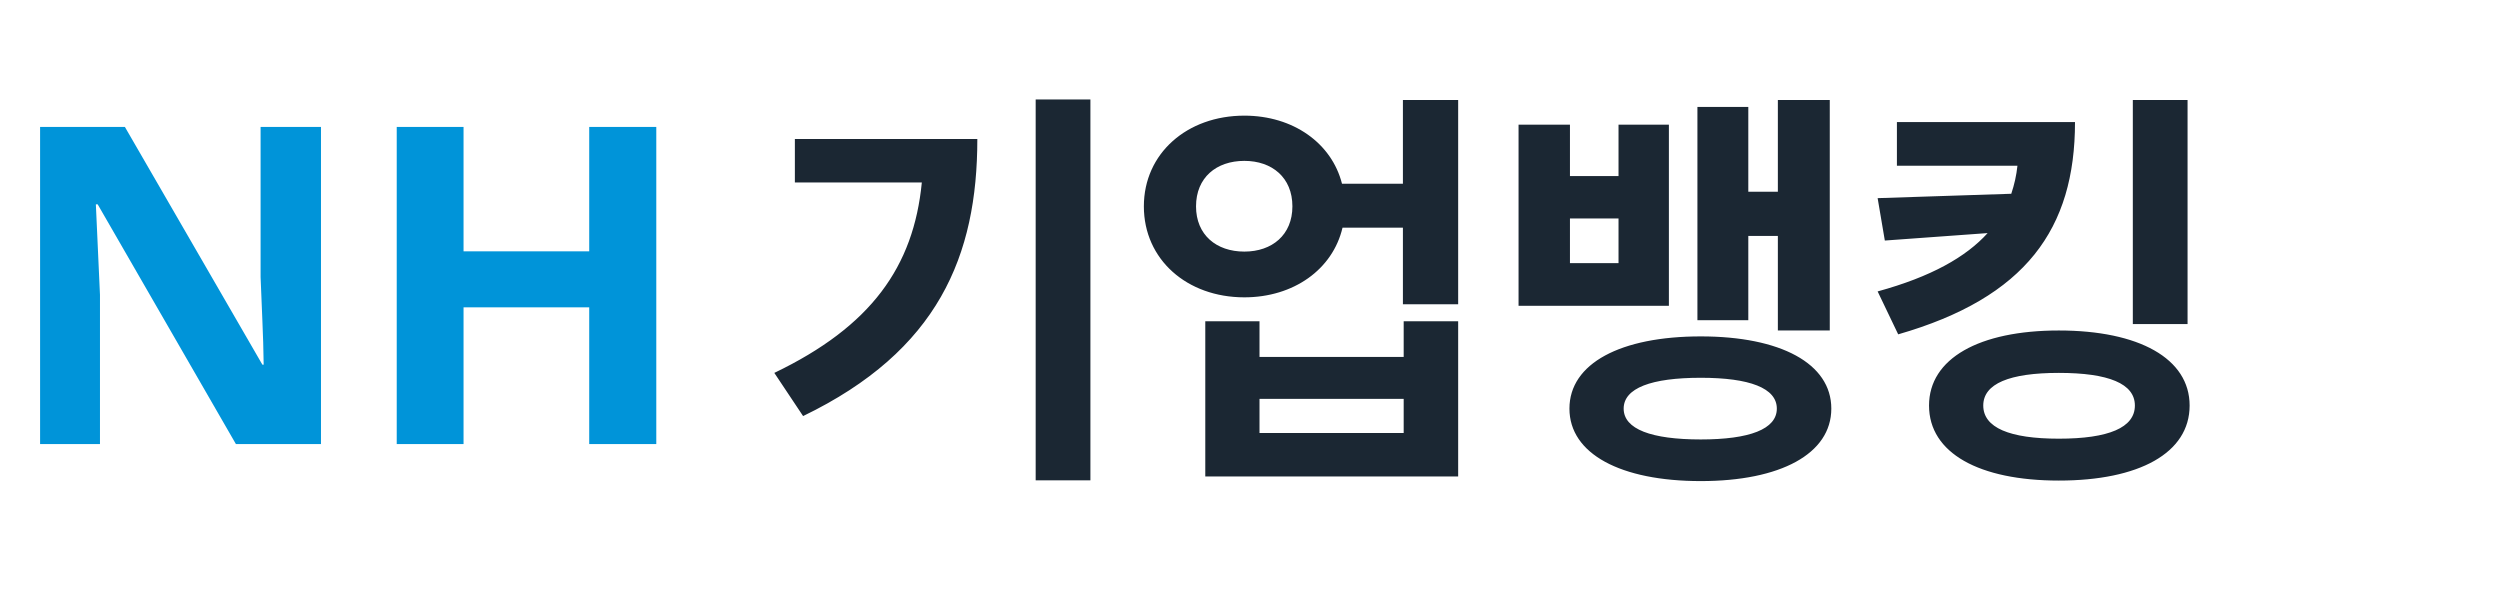
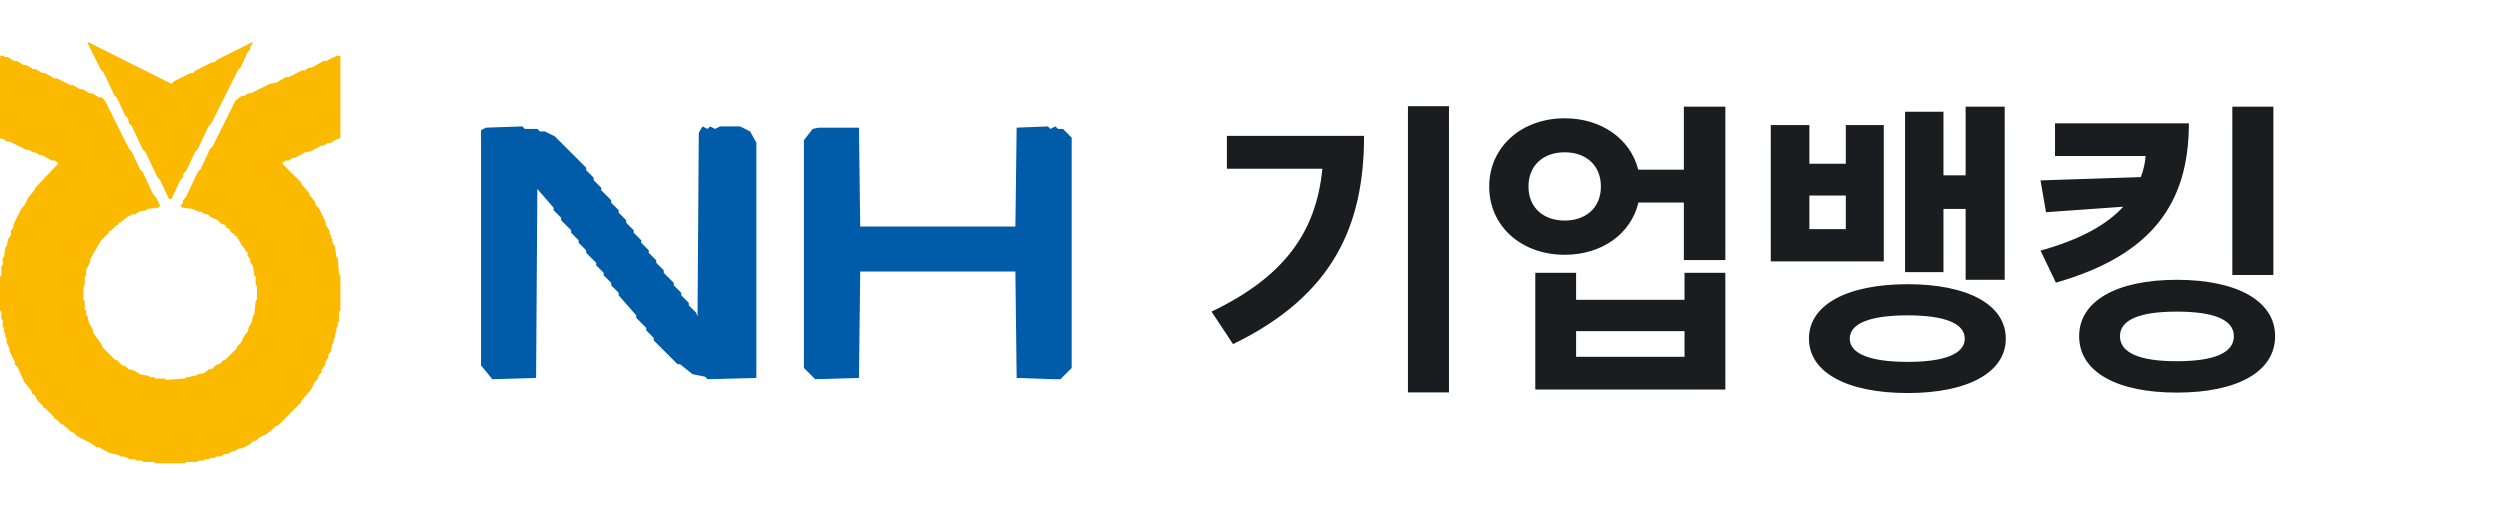
- <svg xmlns="http://www.w3.org/2000/svg" width="152" height="36" viewBox="0 0 152 36" fill="none" role="img" aria-label="NH기업뱅킹">
-   <text x="0" y="27" font-family="'Noto Sans KR', 'Apple SD Gothic Neo', sans-serif" font-size="27" font-weight="800" fill="#0094D9" letter-spacing="-0.01em">NH</text>
-   <text x="46" y="27" font-family="'Noto Sans KR', 'Apple SD Gothic Neo', sans-serif" font-size="25" font-weight="700" fill="#1B2733" letter-spacing="-0.03em">기업뱅킹</text>
+ <svg xmlns="http://www.w3.org/2000/svg" width="178" height="36" viewBox="0 0 178 36" role="img" aria-label="NH 기업뱅킹">
+   <g transform="translate(0 3) scale(0.0958)">
+     <path fill-rule="evenodd" fill="#FBBA00" d="M0 10.5L2.5 10L3.5 11L5.5 11L10.5 14L12.5 14L17.5 17L19.5 17L24.5 20L26.5 20L31.5 23L33.5 23L40.5 27L42.5 27L52.5 32L54.5 32L59.5 35L61.5 35L66.5 38L68.5 38L73.5 41L75.5 41L78 43.5L96 79.5L98 81.5L104 94.5L106 96.5L114 113.5L116 115.5L119 121.5L117.5 123L109.5 124L108.5 125L103.5 126L100.5 128L98.5 128L94.5 130L89.5 134L88.5 134L87.5 136L86.5 136L82.5 140L81 140.5L81 141.5L75 147.5L67 161.5L67 163.5L64 169.5L64 173.5L63 174.5L63 180.5L62 181.5L62 191.5L63 192.5L63 198.5L64 199.5L64 202.5L65 203.5L66 208.5L69 213.5L69 215.5L76 225.5L76 226.5L85.5 236L86.5 236L90.5 240L93.5 241L95.5 243L99.5 244L104.5 247L110.5 248L111.5 249L114.5 249L115.5 250L122.5 250L123.5 251L137.5 250L138.5 249L141.5 249L142.5 248L145.5 248L146.5 247L151.5 246L155.5 243L157.5 243L160.5 240L163.5 239L166.5 236L167.5 236L176 227.5L176 226.5L179 223.5L182 217.5L184 215.5L185 211.5L187 208.5L188 203.5L189 202.5L190 192.5L191 191.5L191 181.5L190 180.5L190 174.5L189 173.5L188 166.5L186 163.5L186 161.5L184 158.5L184 156.5L182 154.5L182 153.5L180 151.5L176 144.5L174.5 144L174 142.5L172.5 142L171 140.5L171 139.5L168 137.5L167.5 136L164.5 135L161.5 132L156.5 130L154.5 128L152.5 128L149.5 126L147.5 126L143.5 124L135.5 123L134 121.5L136 119.5L136 117.5L138 115.5L147 96.5L149 94.5L156 79.5L158 77.5L175 43.5L179.5 40L181.5 40L184.5 38L186.5 38L200.5 31L205.5 30L212.5 26L214.5 26L224.5 21L226.5 21L229.5 19L231.5 19L240.5 14L242.5 14L250.5 10L253 10.5L253 43.5L253 71.5L250.5 72L245.5 75L243.5 75L240.5 77L238.5 77L231.5 81L226.5 82L219.5 86L217.5 86L214.5 88L212.5 88L210 89.5L210 90.5L224 104.5L224 105.5L230 112.5L230 113.5L234 118.5L235 121.5L237 123.5L242 133.5L242 135.5L245 140.5L245 142.5L246 143.5L246 145.5L247 146.5L247 148.5L249 152.5L250 159.5L251 160.5L252 172.5L253 173.5L253 199.5L252 200.5L252 207.5L251 208.5L251 211.5L250 212.5L250 215.5L249 216.5L249 219.5L248 220.5L248 223.5L247 224.5L246 229.5L244 232.5L244 234.5L242 237.5L242 239.5L239 243.5L239 245.5L237 247.5L236 250.5L234 252.5L231 258.5L224 266.5L224 267.5L206.5 285L205.5 285L198.5 291L192.5 294L190.5 296L187.5 297L185.5 299L179.5 302L177.5 302L174.5 304L172.5 304L169.5 306L167.5 306L163.5 308L160.5 308L159.5 309L156.5 309L155.5 310L152.5 310L151.5 311L147.5 311L146.5 312L138.5 312L137.5 313L115.5 313L114.5 312L106.5 312L105.5 311L101.5 311L100.5 310L96.5 310L92.5 308L89.5 308L88.5 307L80.5 305L73.5 301L71.5 301L67.5 298L57.5 293L54.5 290L53.5 290L46.5 284L45.5 284L41.5 280L40.5 280L40 278.5L33.5 272L32 271.5L32 270.5L28 266.5L26 262.5L24 261.5L23 258.5L18 252.5L13 241.5L11 239.5L11 237.5L7 229.5L7 227.5L5 223.5L5 220.5L4 219.5L4 216.5L3 215.5L3 212.5L2 211.5L2 206.5L1 205.5L1 200.5L0 199.5L0 174.5L1 173.5L1 166.5L2 165.5L2 160.5L3 159.5L4 152.5L5 151.5L6 146.5L8 143.5L8 140.5L10 137.5L10 135.5L16 123.5L18 121.5L21 115.5L26 109.5L26 108.5L43 90.5L43 89.5L40.5 88L38.5 88L31.5 84L29.5 84L26.5 82L24.5 82L21.5 80L19.5 80L7.5 74L5.5 74L2.5 72L0 71.5ZM65 0.5L65.5 0L127.5 31L129.5 29L141.5 23L143.5 23L145.5 21L157.5 15L159.5 15L161.5 13L187.5 0L188 0.5L186 3.5L186 5.5L184 7.5L179 18.5L177 20.5L159 56.5L157 60.5L155 62.5L147 79.5L145 81.5L139 94.5L136 98.5L136 100.5L134 102.5L128 115.5L126.5 117L125 115.5L119 102.5L117 100.5L108 81.5L106 79.5L98 62.5L96 60.5L95 56.5L93 54.5L87 41.5L85 39.5L77 22.5L75 20.5Z" />
+   </g>
+   <g transform="translate(34.25 9) scale(0.1782)">
+     <path fill-rule="evenodd" fill="#005CA9" d="M2 0.5L16.5 0L17.5 1L22.5 1L23.5 2L25.5 2L29.5 4L42 16.5L42 17.5L45 20.5L45 21.5L48 24.5L48 25.5L52 29.5L52 30.5L55 33.5L55 34.5L58 37.5L58 38.5L61 41.5L61 42.5L64 45.5L64 46.5L67 49.5L67 50.5L70 53.5L70 54.5L73 57.5L73 58.5L77 62.5L77 63.5L80 66.5L80 67.5L83 70.5L83 71.5L86 74.5L86.5 76L87 2.5L88.5 0L90.5 1L91.5 0L93.5 1L95.5 0L103.5 0L107.5 2L110 6.5L110 100.5L90.5 101L89.5 100L84.5 99L79.5 95L78.5 95L69 85.5L69 84.5L66 81.5L66 80.5L62 76.5L62 75.5L55 67.5L55 66.5L52 63.5L52 62.5L49 59.5L49 58.5L46 55.5L46 54.5L42 50.5L42 49.5L39 46.5L39 45.5L36 42.5L36 41.5L32 37.5L32 36.5L29 33.5L29 32.5L22.5 25L22 100.5L4.5 101L0 95.5L0 1.5ZM135 0.5L151 0.5L151.5 40L213.5 40L214 0.5L226.5 0L227.5 1L229.5 0L230.5 1L232.5 1L236 4.5L236 96.5L231.5 101L228.5 101L214 100.5L213.5 58L151.5 58L151 100.5L133.5 101L129 96.5L129 5.5L132.5 1Z" />
+   </g>
+   <text x="85.31" y="26" textLength="92" lengthAdjust="spacingAndGlyphs" font-family="'Noto Sans KR', 'Apple SD Gothic Neo', sans-serif" font-size="22" font-weight="700" letter-spacing="-0.03em" fill="#1a1c1f">기업뱅킹</text>
</svg>
